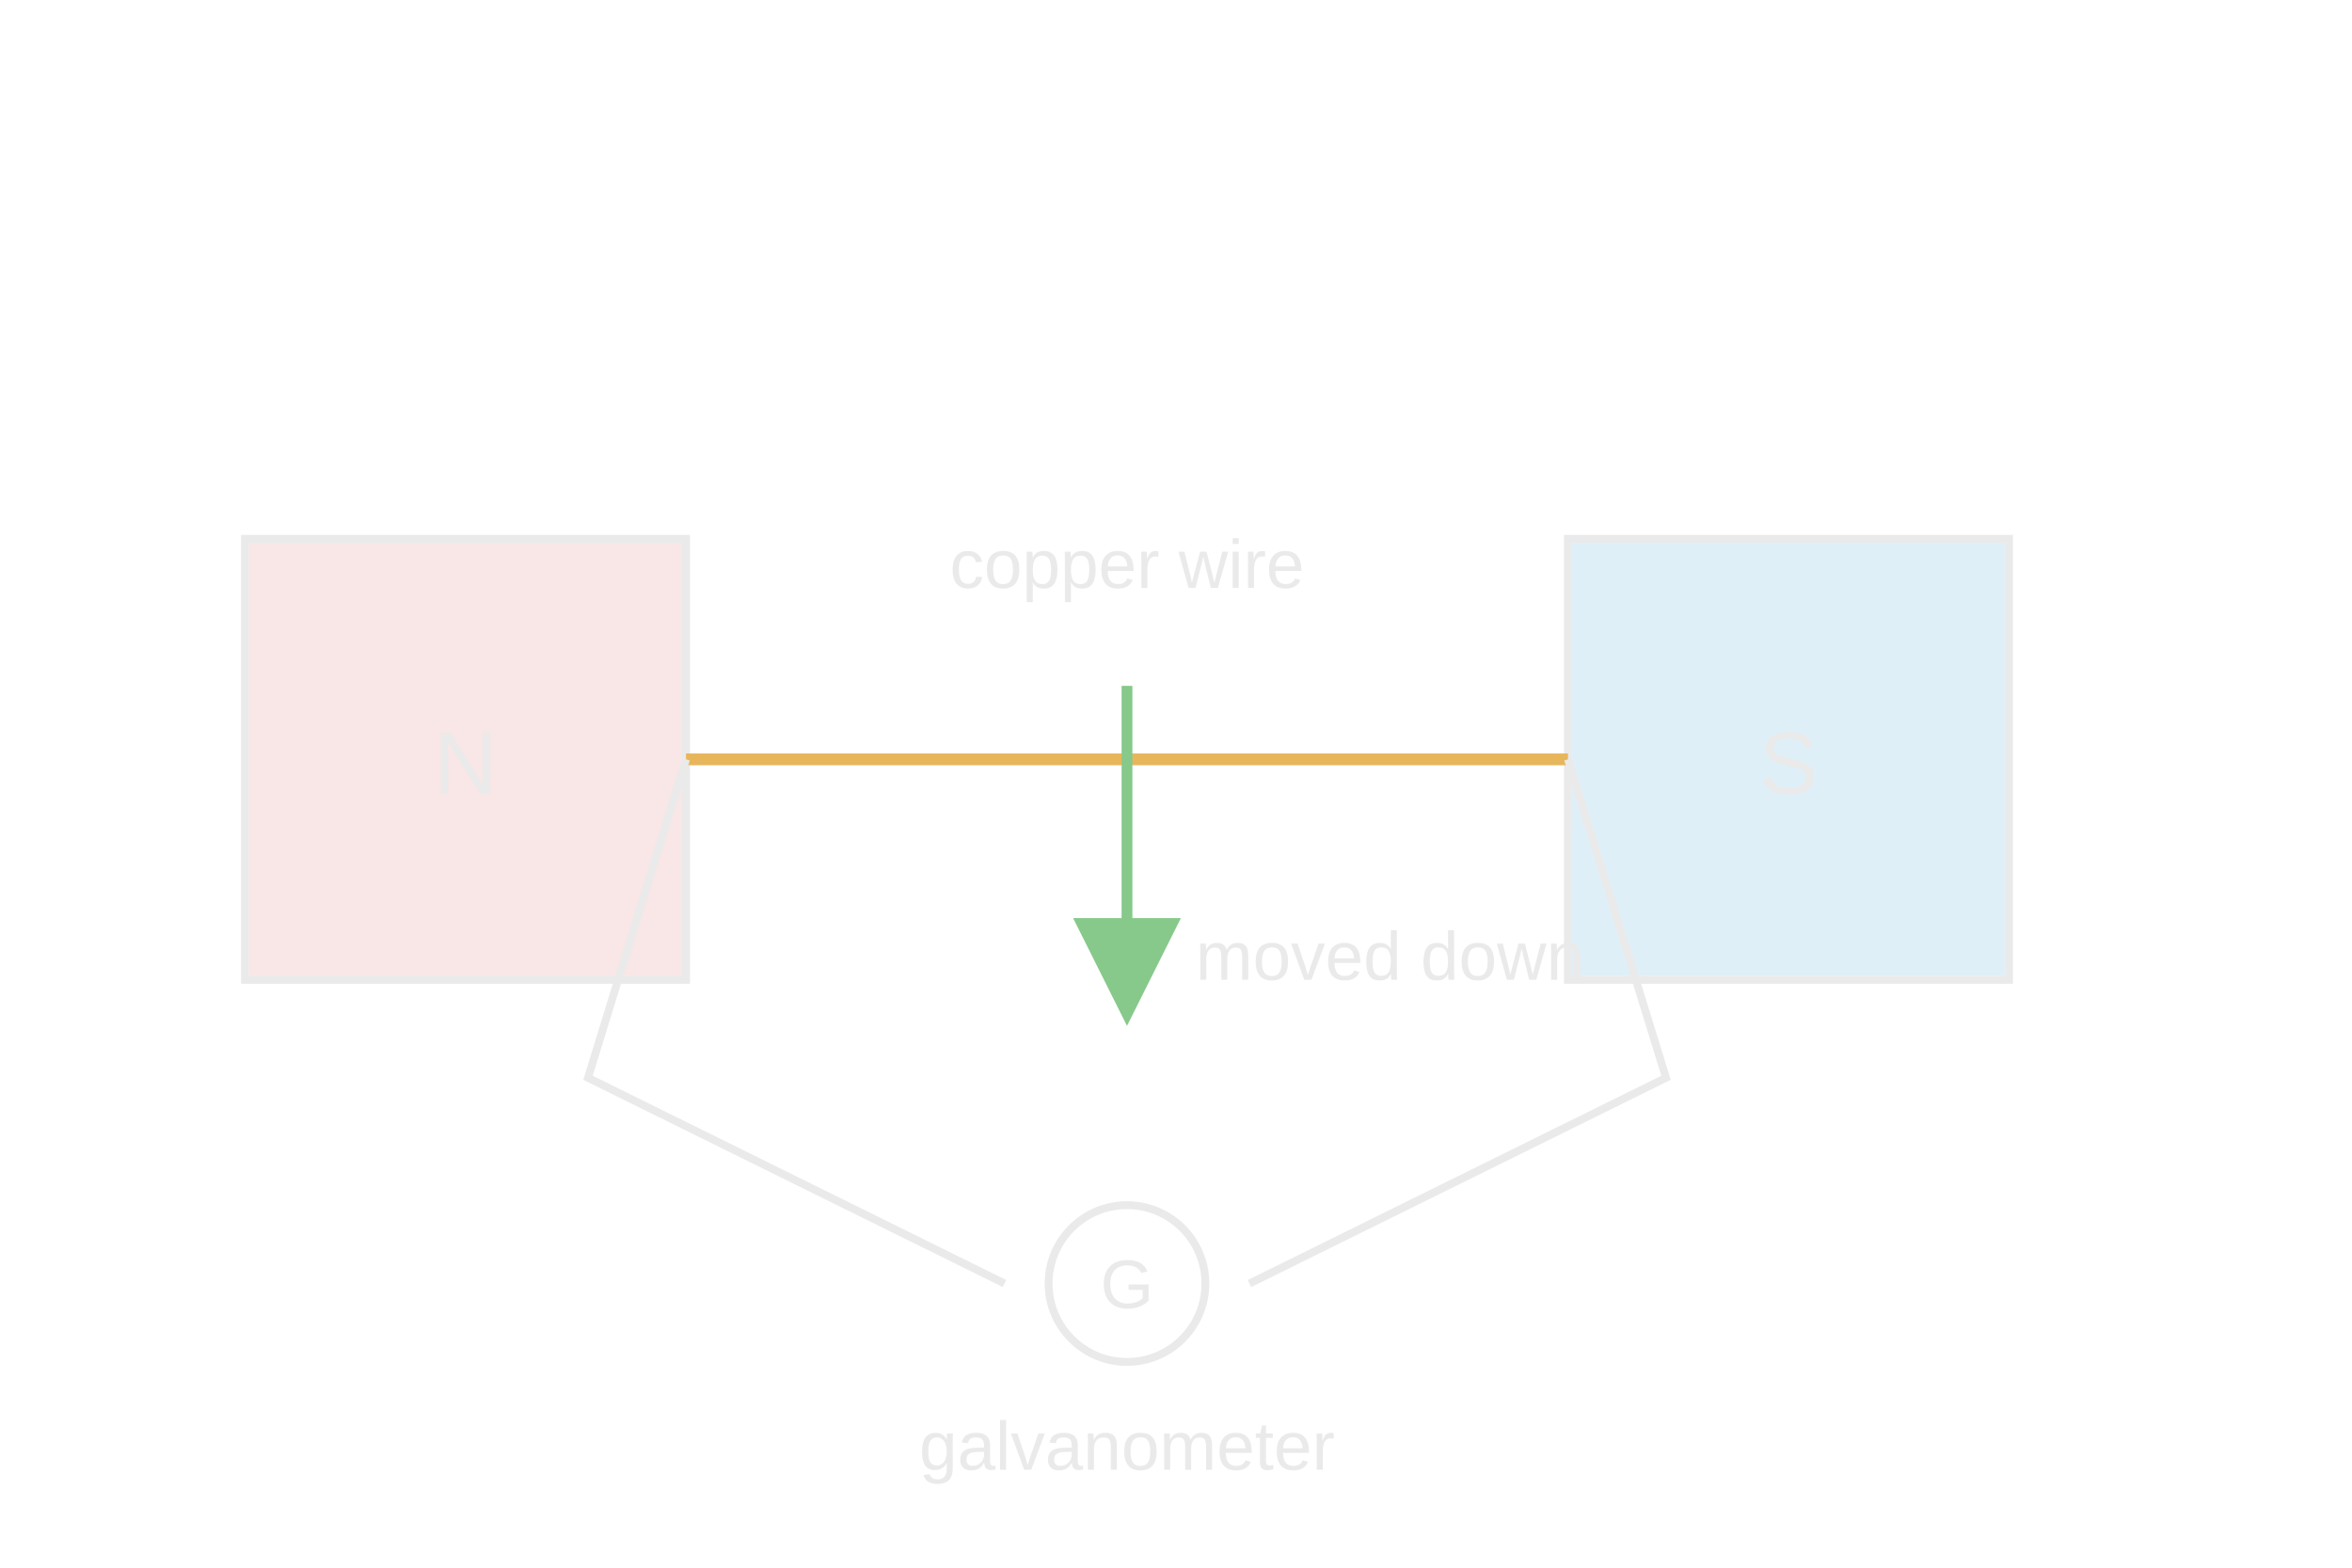
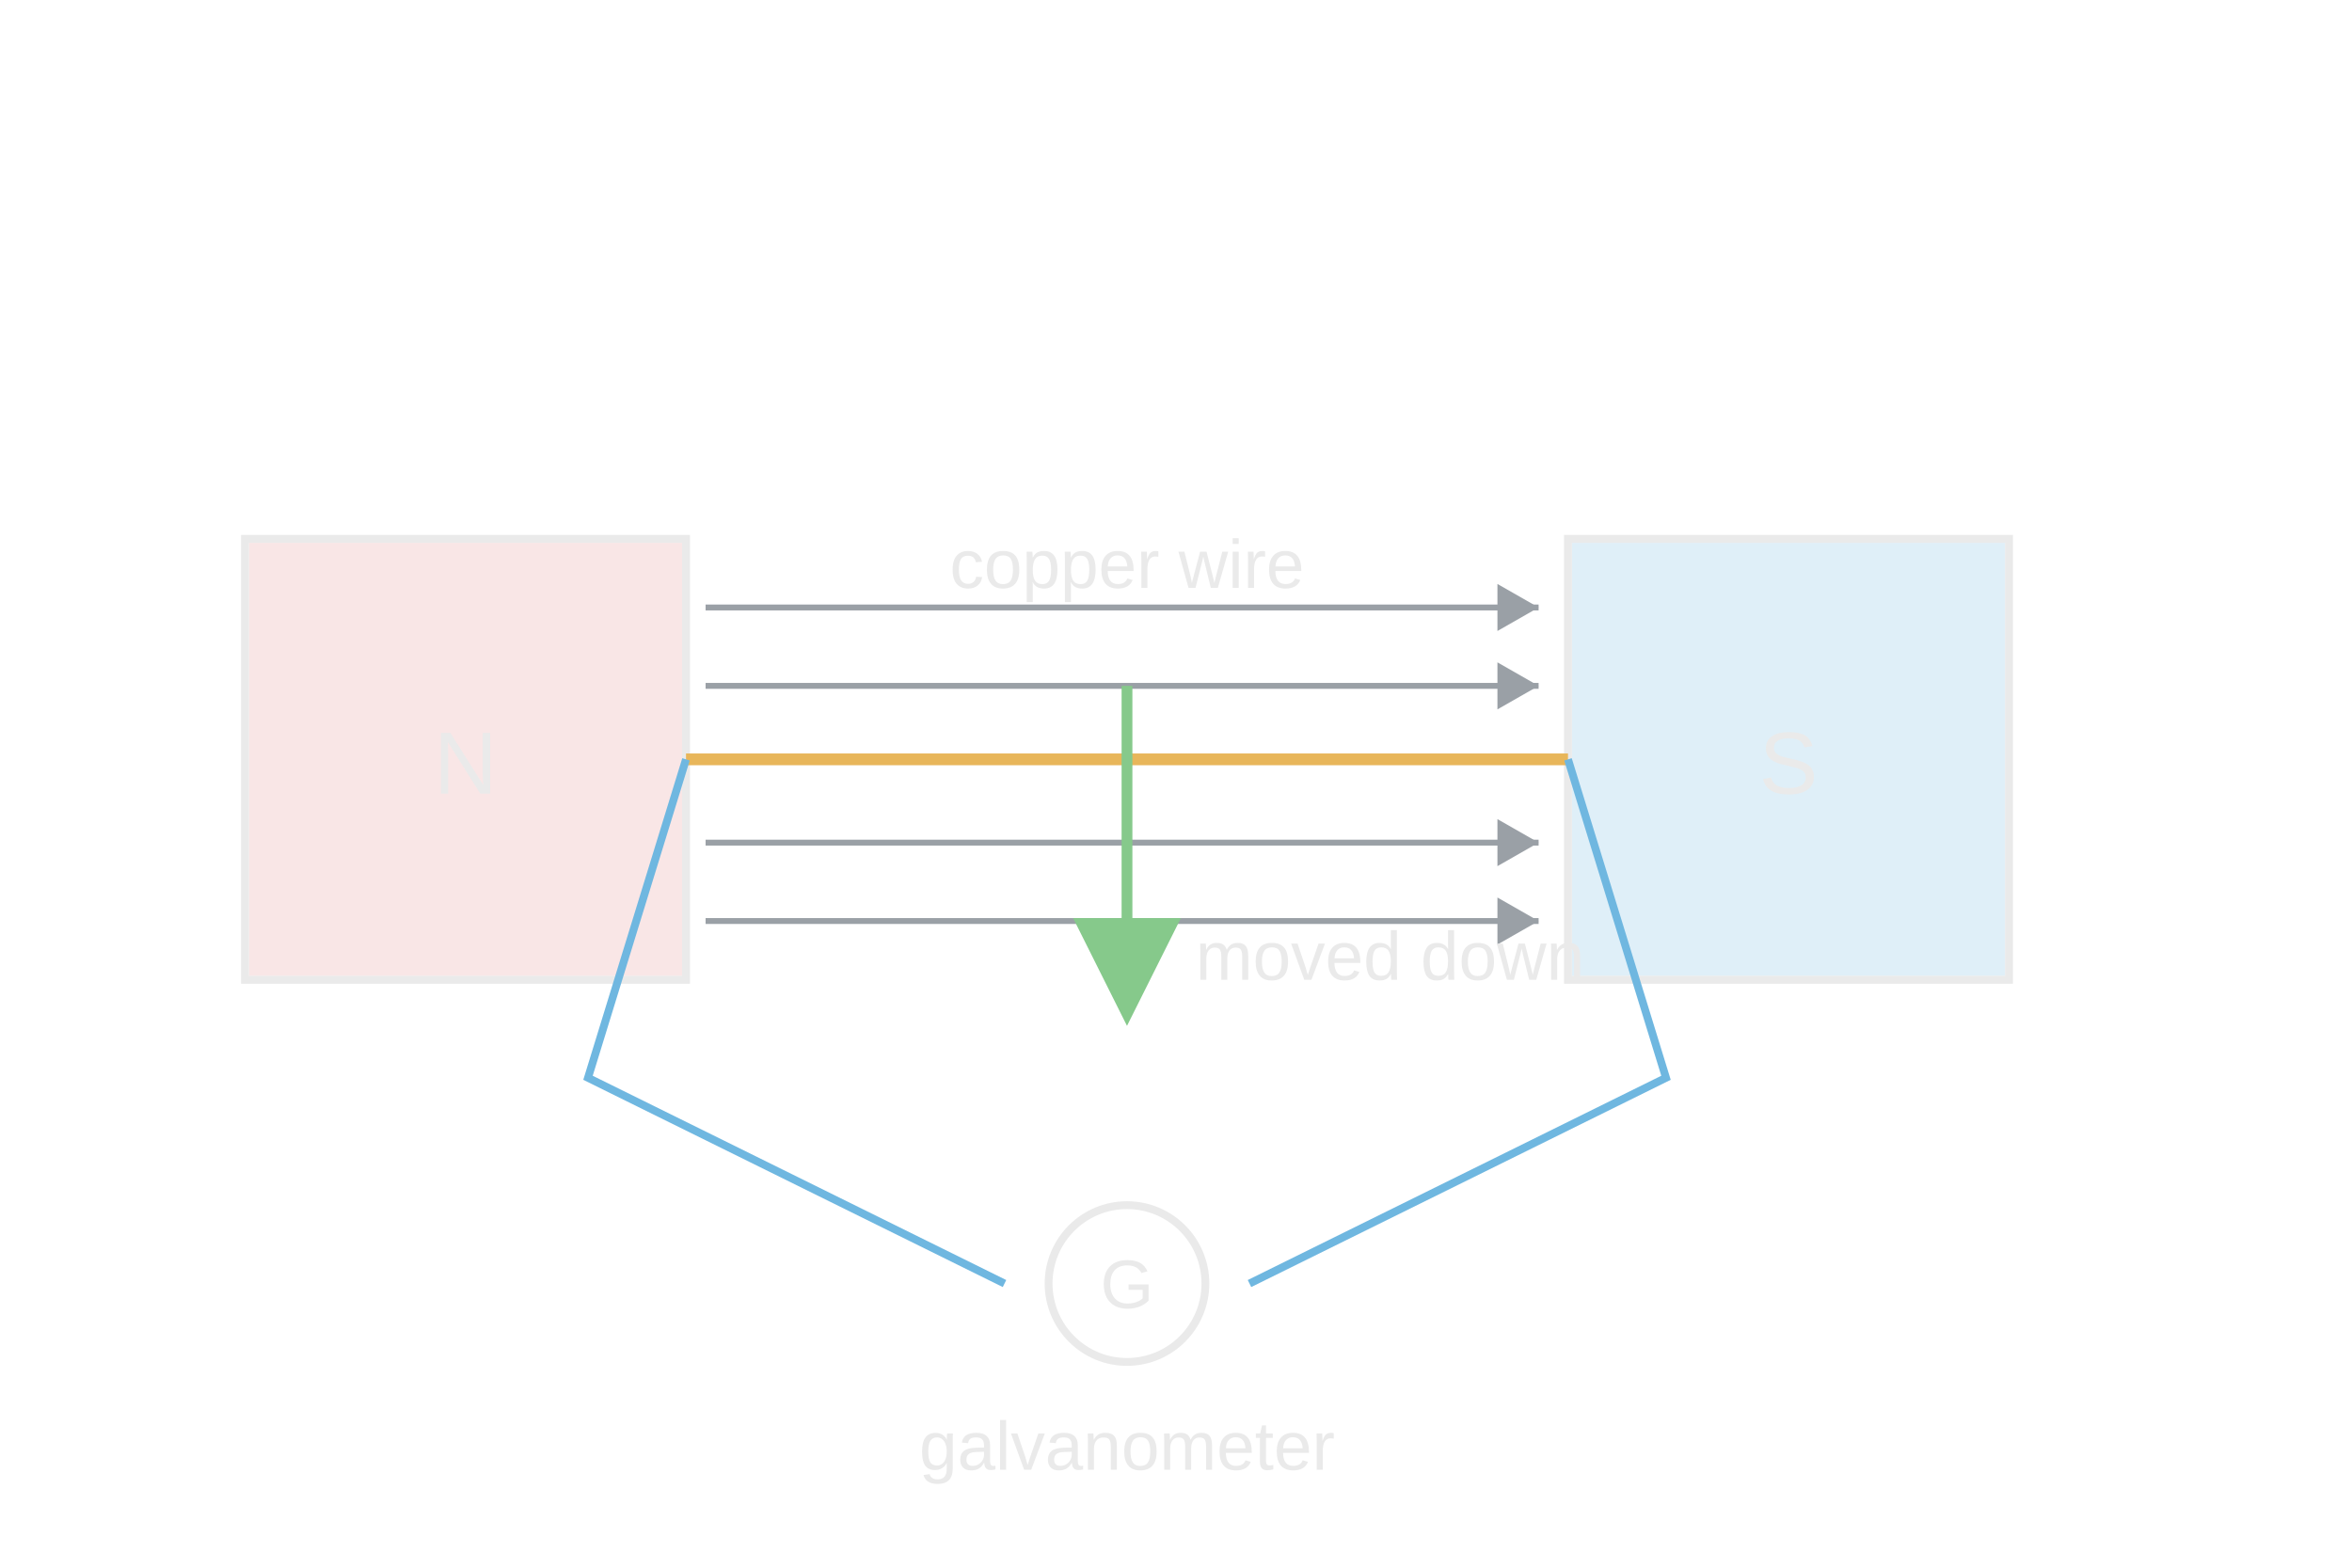
<svg xmlns="http://www.w3.org/2000/svg" viewBox="0 0 480 320" font-family="Segoe UI, Arial, sans-serif">
  <style>
    text { fill:#EAEAEA; }
    .mag { fill:none; stroke:#EAEAEA; stroke-width:1.6; }
    .magN { fill:#E58F8F; opacity:0.22; }
    .magS { fill:#6FB7E0; opacity:0.22; }
    .wire { fill:none; stroke:#E8B65A; stroke-width:2.4; }
-     .lead { fill:none; stroke:#EAEAEA; stroke-width:1.6; }
+     .lead { fill:none; stroke:#6FB7E0; stroke-width:1.6; }
+     .fl { stroke:#9AA0A6; stroke-width:1.2; fill:none; }
    .mot { stroke:#86C98B; stroke-width:2.2; fill:none; marker-end:url(#ag); }
    .lbl { font-size:14px; }
  </style>
  <defs>
    <marker id="ag" markerWidth="10" markerHeight="10" refX="8" refY="5" orient="auto">
      <path d="M0,0 L10,5 L0,10 Z" fill="#86C98B" />
+     </marker>
+     <marker id="afl" markerWidth="8" markerHeight="8" refX="7" refY="4" orient="auto" markerUnits="strokeWidth">
+       <path d="M0,0 L7,4 L0,8 Z" fill="#9AA0A6" />
    </marker>
  </defs>
  <rect class="mag magN" x="50" y="110" width="90" height="90" />
  <rect class="mag" x="50" y="110" width="90" height="90" />
  <text x="95" y="162" font-size="18" text-anchor="middle">N</text>
  <rect class="mag magS" x="320" y="110" width="90" height="90" />
  <rect class="mag" x="320" y="110" width="90" height="90" />
  <text x="365" y="162" font-size="18" text-anchor="middle">S</text>
+   <line class="fl" x1="144" y1="124" x2="314" y2="124" marker-end="url(#afl)" />
+   <line class="fl" x1="144" y1="140" x2="314" y2="140" marker-end="url(#afl)" />
+   <line class="fl" x1="144" y1="172" x2="314" y2="172" marker-end="url(#afl)" />
+   <line class="fl" x1="144" y1="188" x2="314" y2="188" marker-end="url(#afl)" />
  <line class="wire" x1="140" y1="155" x2="320" y2="155" />
  <text class="lbl" x="230" y="120" text-anchor="middle" fill="#E8B65A">copper wire</text>
  <line class="mot" x1="230" y1="140" x2="230" y2="205" />
  <text class="lbl" x="244" y="200" fill="#86C98B">moved down</text>
  <path class="lead" d="M140,155 L120,220 L205,262" />
  <path class="lead" d="M320,155 L340,220 L255,262" />
  <circle cx="230" cy="262" r="16" fill="none" stroke="#EAEAEA" stroke-width="1.6" />
  <text x="230" y="267" font-size="14" text-anchor="middle" fill="#E8B65A">G</text>
  <text x="230" y="300" font-size="14" text-anchor="middle">galvanometer</text>
</svg>
